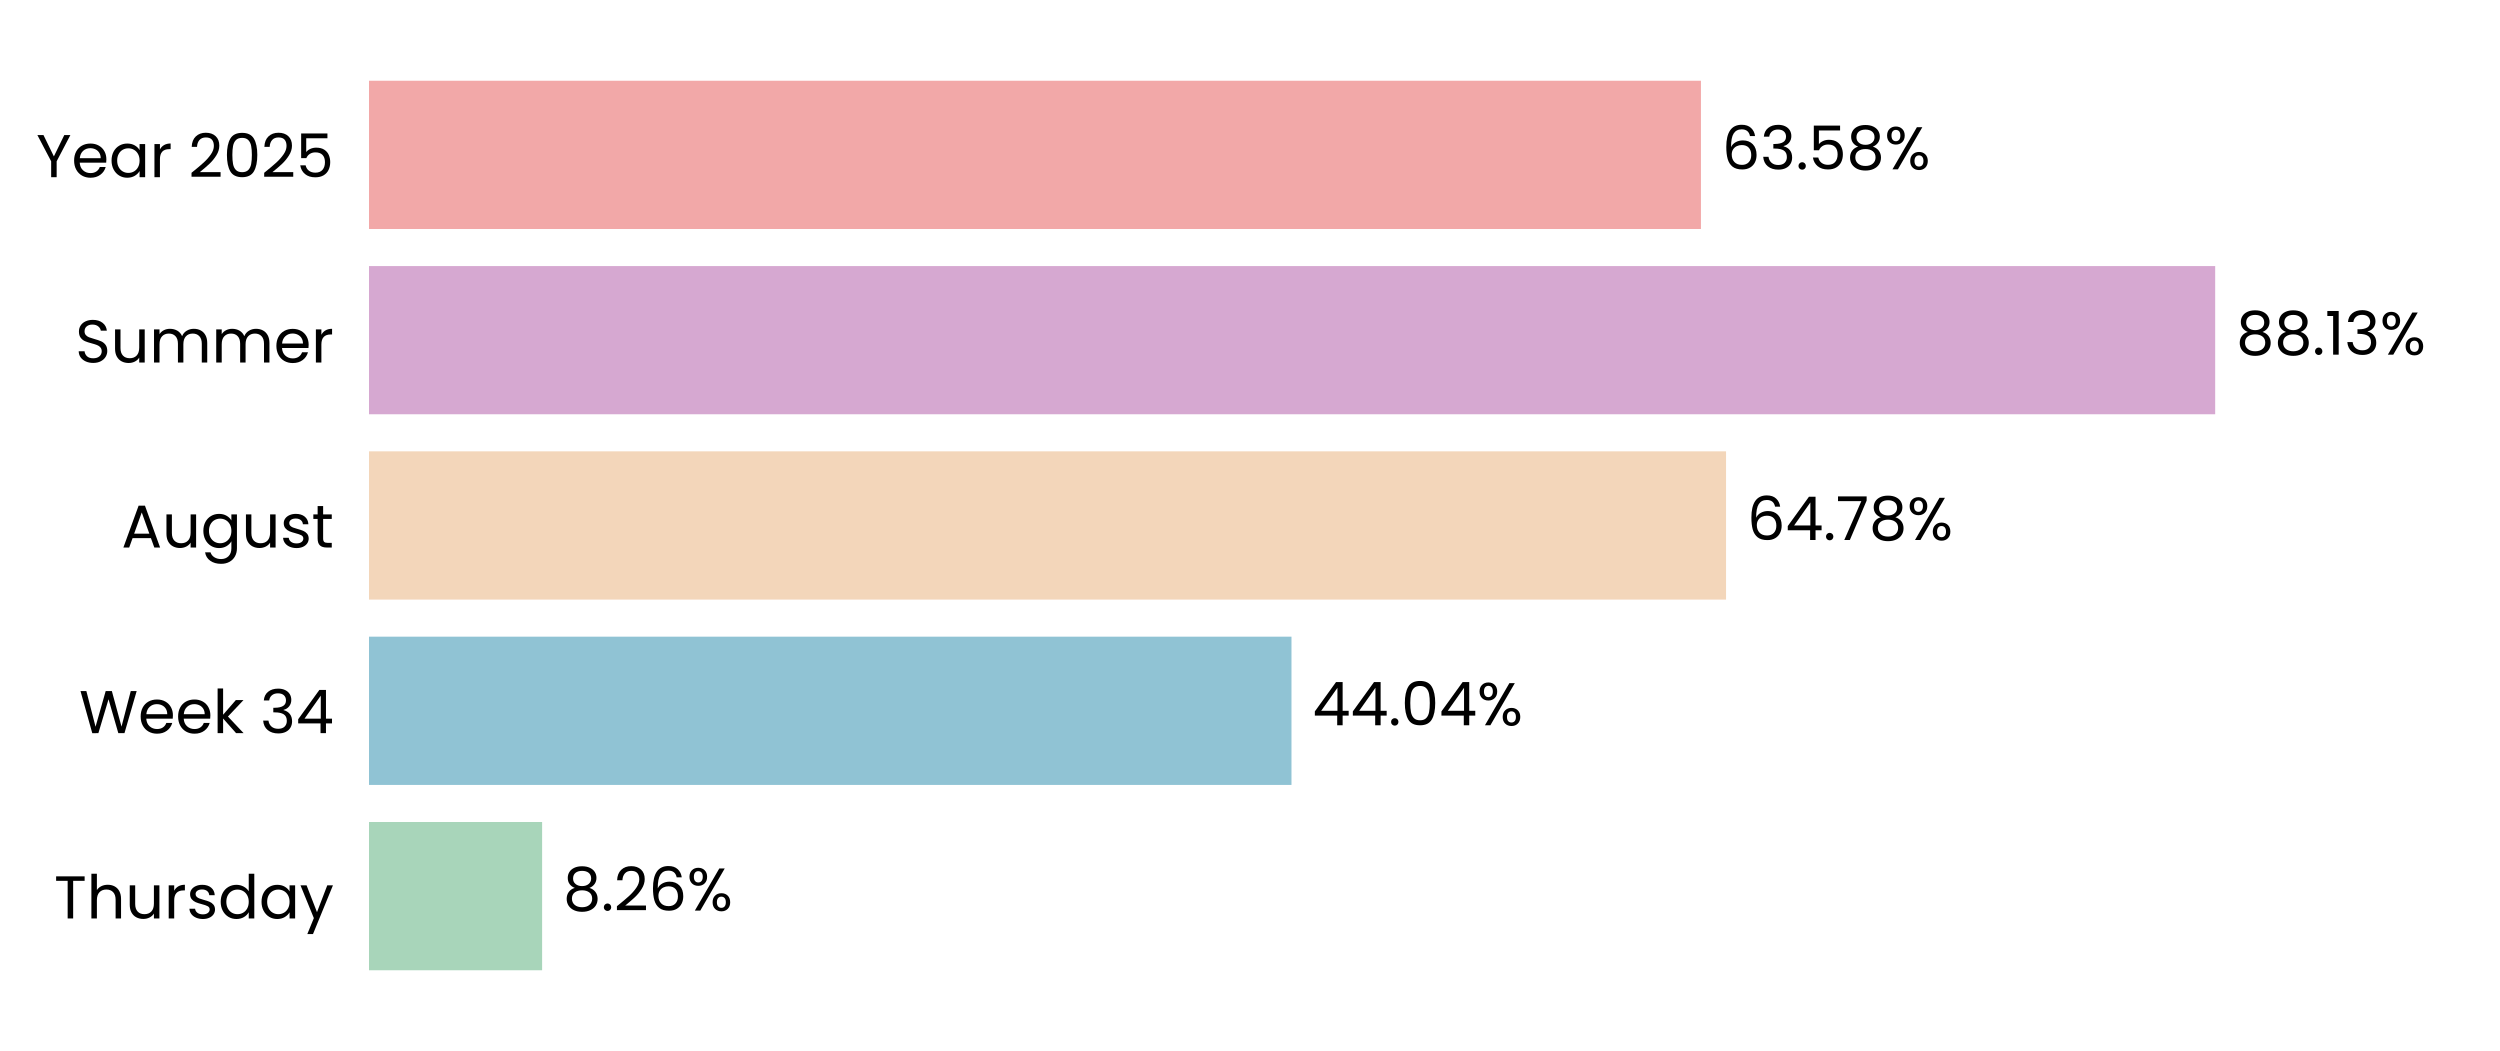
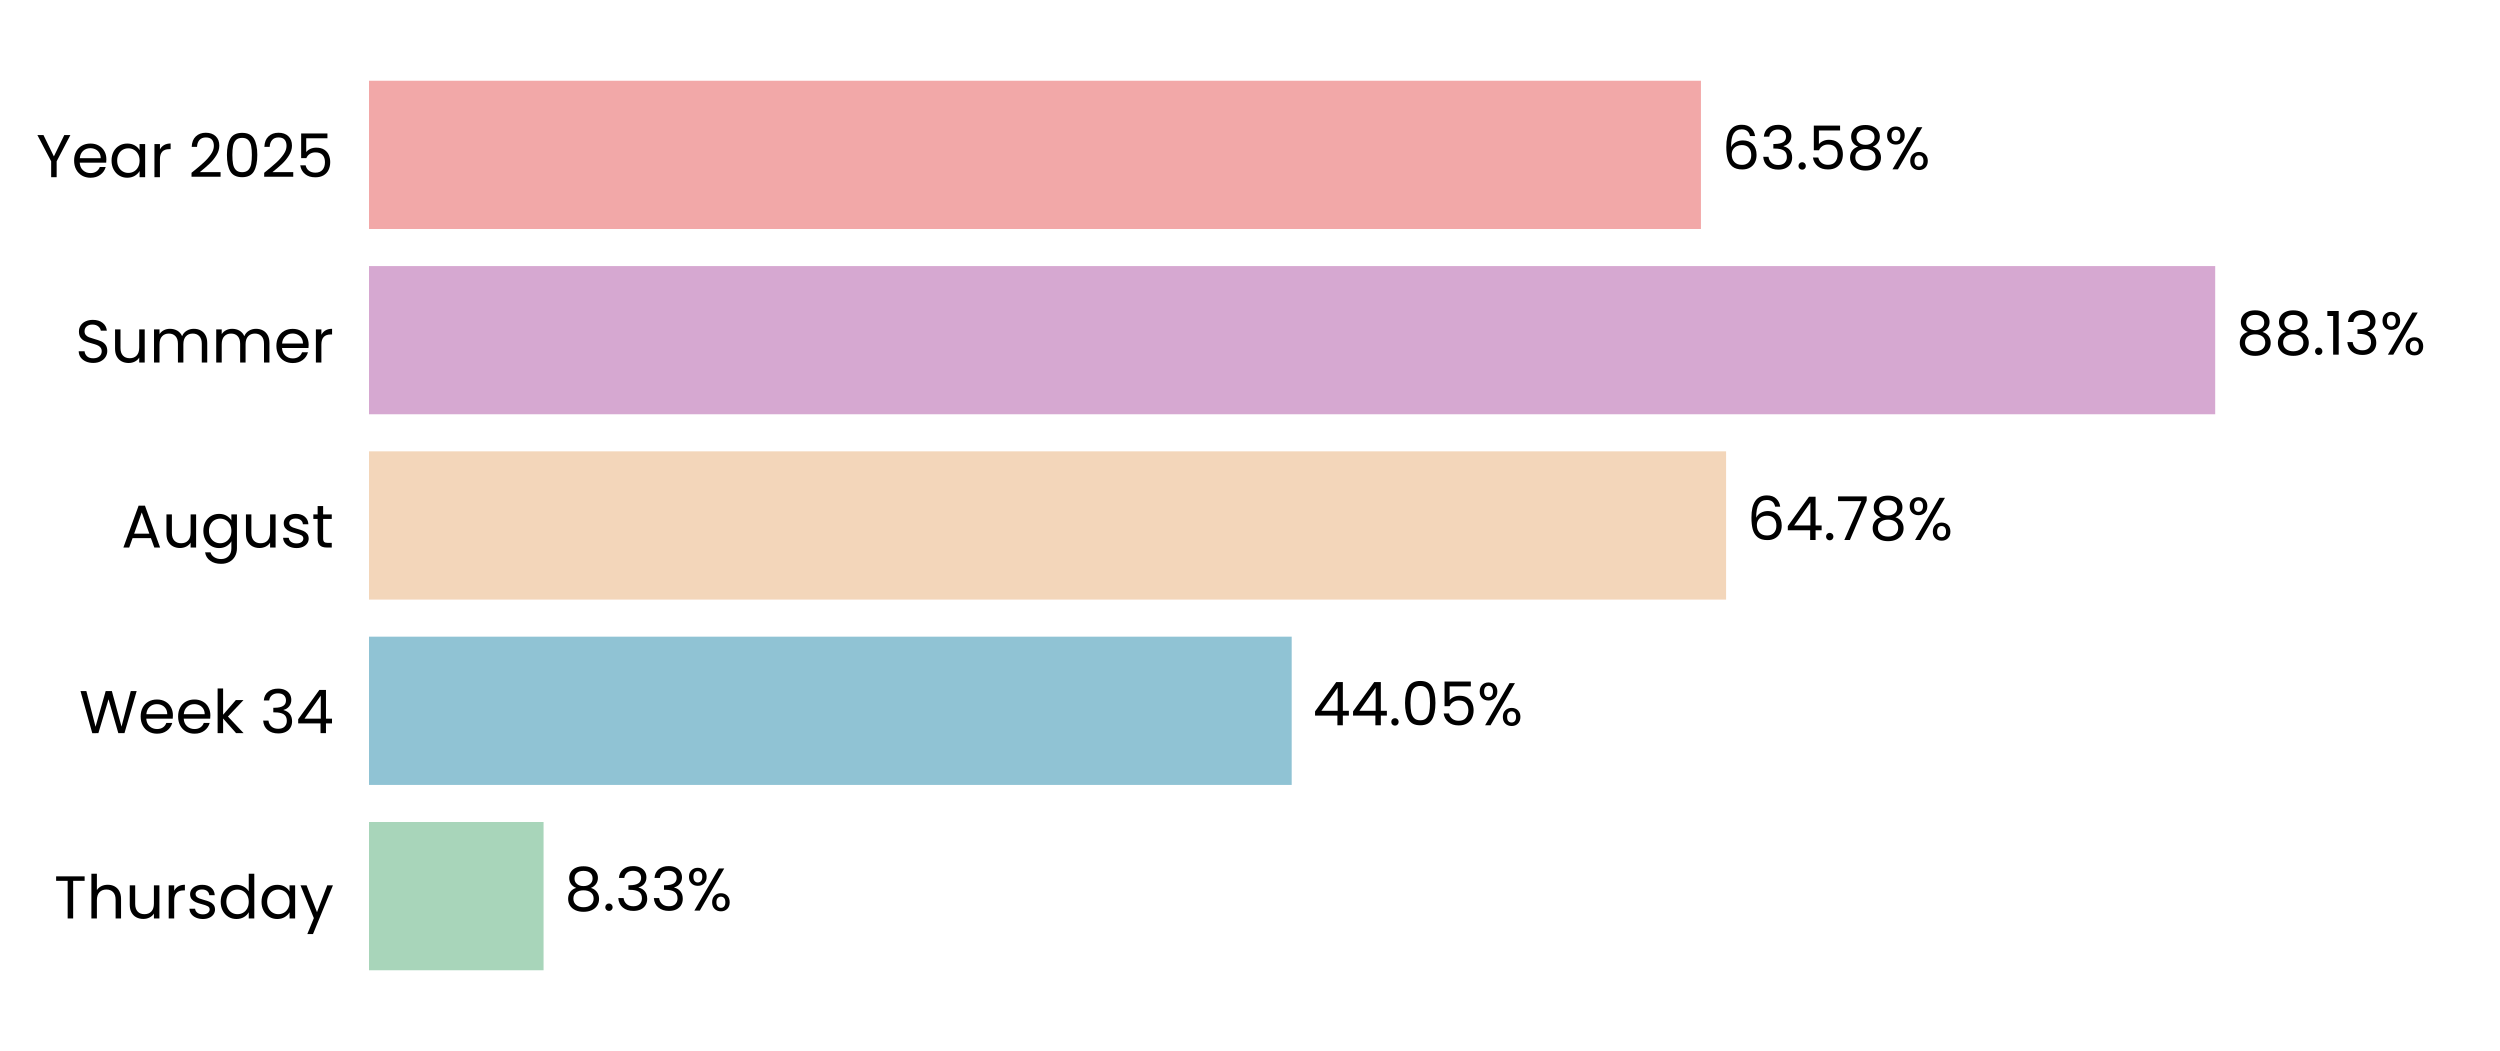
<svg xmlns="http://www.w3.org/2000/svg" xmlns:xlink="http://www.w3.org/1999/xlink" width="496.691pt" height="208.8pt" viewBox="0 0 496.691 208.8" version="1.1">
  <defs>
    <style type="text/css">*{stroke-linejoin: round; stroke-linecap: butt}</style>
  </defs>
  <g id="figure_1">
    <g id="patch_1">
      <path d="M 0 208.8  L 496.691 208.8  L 496.691 0  L 0 0  L 0 208.8  z " style="fill: none" />
    </g>
    <g id="axes_1">
      <g id="patch_2">
        <path d="M 73.311 201.6  L 489.491 201.6  L 489.491 7.2  L 73.311 7.2  L 73.311 201.6  z " style="fill: none" />
      </g>
      <g id="patch_3">
-         <path d="M 73.311 192.764  L 107.704 192.764  L 107.704 163.309  L 73.311 163.309  z " clip-path="url(#p0ff47cfff2)" style="fill: #a8d5ba" />
+         <path d="M 73.311 192.764  L 107.993 192.764  L 107.993 163.309  L 73.311 163.309  z " clip-path="url(#pc4ed9aaf51)" style="fill: #a8d5ba" />
      </g>
      <g id="patch_4">
-         <path d="M 73.311 155.945  L 256.587 155.945  L 256.587 126.491  L 73.311 126.491  z " clip-path="url(#p0ff47cfff2)" style="fill: #90c3d4" />
+         <path d="M 73.311 155.945  L 256.629 155.945  L 256.629 126.491  L 73.311 126.491  z " clip-path="url(#pc4ed9aaf51)" style="fill: #90c3d4" />
      </g>
      <g id="patch_5">
-         <path d="M 73.311 119.127  L 342.924 119.127  L 342.924 89.673  L 73.311 89.673  z " clip-path="url(#p0ff47cfff2)" style="fill: #f3d6ba" />
+         <path d="M 73.311 119.127  L 342.933 119.127  L 342.933 89.673  L 73.311 89.673  z " clip-path="url(#pc4ed9aaf51)" style="fill: #f3d6ba" />
      </g>
      <g id="patch_6">
-         <path d="M 73.311 82.309  L 440.104 82.309  L 440.104 52.855  L 73.311 52.855  z " clip-path="url(#p0ff47cfff2)" style="fill: #d6a8d1" />
+         <path d="M 73.311 82.309  L 440.108 82.309  L 440.108 52.855  L 73.311 52.855  z " clip-path="url(#pc4ed9aaf51)" style="fill: #d6a8d1" />
      </g>
      <g id="patch_7">
-         <path d="M 73.311 45.491  L 337.936 45.491  L 337.936 16.036  L 73.311 16.036  z " clip-path="url(#p0ff47cfff2)" style="fill: #f2a8a8" />
+         <path d="M 73.311 45.491  L 337.937 45.491  L 337.937 16.036  L 73.311 16.036  z " clip-path="url(#pc4ed9aaf51)" style="fill: #f2a8a8" />
      </g>
      <g id="matplotlib.axis_1">
        <g id="ytick_1">
          <g id="text_1">
            <g transform="translate(10.74188 182.4764) scale(0.12 -0.12)">
              <defs>
                <path id="Poppins-Regular-54" d="M 3238 4461  L 3238 3987  L 2022 3987  L 2022 0  L 1440 0  L 1440 3987  L 218 3987  L 218 4461  L 3238 4461  z " transform="scale(0.015625)" />
                <path id="Poppins-Regular-68" d="M 2234 3571  Q 2630 3571 2950 3401  Q 3270 3232 3452 2893  Q 3635 2554 3635 2067  L 3635 0  L 3059 0  L 3059 1984  Q 3059 2509 2796 2787  Q 2534 3066 2080 3066  Q 1619 3066 1347 2778  Q 1075 2490 1075 1939  L 1075 0  L 493 0  L 493 4736  L 1075 4736  L 1075 3008  Q 1248 3277 1552 3424  Q 1856 3571 2234 3571  z " transform="scale(0.015625)" />
                <path id="Poppins-Regular-75" d="M 3603 3507  L 3603 0  L 3021 0  L 3021 518  Q 2854 250 2556 99  Q 2259 -51 1901 -51  Q 1491 -51 1164 118  Q 838 288 649 627  Q 461 966 461 1453  L 461 3507  L 1037 3507  L 1037 1530  Q 1037 1011 1299 732  Q 1562 454 2016 454  Q 2483 454 2752 742  Q 3021 1030 3021 1581  L 3021 3507  L 3603 3507  z " transform="scale(0.015625)" />
                <path id="Poppins-Regular-72" d="M 1075 2938  Q 1229 3238 1513 3404  Q 1798 3571 2208 3571  L 2208 2970  L 2054 2970  Q 1075 2970 1075 1907  L 1075 0  L 493 0  L 493 3507  L 1075 3507  L 1075 2938  z " transform="scale(0.015625)" />
                <path id="Poppins-Regular-73" d="M 1734 -58  Q 1331 -58 1011 80  Q 691 218 505 464  Q 320 710 301 1030  L 902 1030  Q 928 768 1149 601  Q 1370 435 1728 435  Q 2061 435 2253 582  Q 2445 730 2445 954  Q 2445 1184 2240 1296  Q 2035 1408 1606 1517  Q 1216 1619 969 1724  Q 723 1830 547 2038  Q 371 2246 371 2586  Q 371 2854 531 3078  Q 691 3302 985 3433  Q 1280 3565 1658 3565  Q 2240 3565 2598 3270  Q 2957 2976 2982 2464  L 2400 2464  Q 2381 2739 2179 2905  Q 1978 3072 1638 3072  Q 1325 3072 1139 2937  Q 954 2803 954 2586  Q 954 2413 1066 2301  Q 1178 2189 1347 2121  Q 1517 2054 1818 1971  Q 2195 1869 2432 1769  Q 2669 1670 2838 1472  Q 3008 1274 3014 954  Q 3014 666 2854 435  Q 2694 205 2403 73  Q 2112 -58 1734 -58  z " transform="scale(0.015625)" />
                <path id="Poppins-Regular-64" d="M 275 1766  Q 275 2304 492 2710  Q 710 3117 1091 3341  Q 1472 3565 1946 3565  Q 2355 3565 2707 3376  Q 3059 3187 3245 2880  L 3245 4736  L 3834 4736  L 3834 0  L 3245 0  L 3245 659  Q 3072 346 2733 144  Q 2394 -58 1939 -58  Q 1472 -58 1091 172  Q 710 403 492 819  Q 275 1235 275 1766  z M 3245 1760  Q 3245 2157 3085 2451  Q 2925 2746 2653 2902  Q 2381 3059 2054 3059  Q 1728 3059 1459 2905  Q 1190 2752 1030 2457  Q 870 2163 870 1766  Q 870 1363 1030 1065  Q 1190 768 1459 611  Q 1728 454 2054 454  Q 2381 454 2653 611  Q 2925 768 3085 1065  Q 3245 1363 3245 1760  z " transform="scale(0.015625)" />
                <path id="Poppins-Regular-61" d="M 275 1766  Q 275 2304 492 2710  Q 710 3117 1091 3341  Q 1472 3565 1939 3565  Q 2400 3565 2739 3366  Q 3078 3168 3245 2867  L 3245 3507  L 3834 3507  L 3834 0  L 3245 0  L 3245 653  Q 3072 346 2729 144  Q 2387 -58 1933 -58  Q 1466 -58 1088 172  Q 710 403 492 819  Q 275 1235 275 1766  z M 3245 1760  Q 3245 2157 3085 2451  Q 2925 2746 2653 2902  Q 2381 3059 2054 3059  Q 1728 3059 1459 2905  Q 1190 2752 1030 2457  Q 870 2163 870 1766  Q 870 1363 1030 1065  Q 1190 768 1459 611  Q 1728 454 2054 454  Q 2381 454 2653 611  Q 2925 768 3085 1065  Q 3245 1363 3245 1760  z " transform="scale(0.015625)" />
                <path id="Poppins-Regular-79" d="M 3514 3507  L 1402 -1651  L 800 -1651  L 1491 38  L 77 3507  L 723 3507  L 1824 666  L 2912 3507  L 3514 3507  z " transform="scale(0.015625)" />
              </defs>
              <use xlink:href="#Poppins-Regular-54" />
              <use xlink:href="#Poppins-Regular-68" transform="translate(54.09999 0)" />
              <use xlink:href="#Poppins-Regular-75" transform="translate(118.1 0)" />
              <use xlink:href="#Poppins-Regular-72" transform="translate(182.1 0)" />
              <use xlink:href="#Poppins-Regular-73" transform="translate(219.3999 0)" />
              <use xlink:href="#Poppins-Regular-64" transform="translate(271.5999 0)" />
              <use xlink:href="#Poppins-Regular-61" transform="translate(339.1999 0)" />
              <use xlink:href="#Poppins-Regular-79" transform="translate(406.7999 0)" />
            </g>
          </g>
        </g>
        <g id="ytick_2">
          <g id="text_2">
            <g transform="translate(15.71813 145.6582) scale(0.12 -0.12)">
              <defs>
                <path id="Poppins-Regular-57" d="M 6099 4461  L 4806 0  L 4154 0  L 3117 3590  L 2042 0  L 1395 -6  L 147 4461  L 768 4461  L 1741 678  L 2816 4461  L 3469 4461  L 4493 691  L 5472 4461  L 6099 4461  z " transform="scale(0.015625)" />
                <path id="Poppins-Regular-65" d="M 3693 1888  Q 3693 1722 3674 1536  L 870 1536  Q 902 1018 1225 726  Q 1549 435 2010 435  Q 2387 435 2640 611  Q 2893 787 2995 1082  L 3622 1082  Q 3482 576 3059 259  Q 2637 -58 2010 -58  Q 1510 -58 1116 166  Q 723 390 499 803  Q 275 1216 275 1760  Q 275 2304 492 2713  Q 710 3123 1104 3344  Q 1498 3565 2010 3565  Q 2509 3565 2893 3347  Q 3277 3130 3485 2749  Q 3693 2368 3693 1888  z M 3091 2010  Q 3091 2342 2944 2582  Q 2797 2822 2544 2947  Q 2291 3072 1984 3072  Q 1542 3072 1232 2790  Q 922 2509 877 2010  L 3091 2010  z " transform="scale(0.015625)" />
                <path id="Poppins-Regular-6b" d="M 2451 0  L 1075 1549  L 1075 0  L 493 0  L 493 4736  L 1075 4736  L 1075 1952  L 2426 3507  L 3238 3507  L 1587 1760  L 3245 0  L 2451 0  z " transform="scale(0.015625)" />
                <path id="Poppins-Regular-20" transform="scale(0.015625)" />
                <path id="Poppins-Regular-33" d="M 384 3462  Q 429 4051 838 4384  Q 1248 4717 1901 4717  Q 2336 4717 2653 4560  Q 2970 4403 3133 4134  Q 3296 3866 3296 3526  Q 3296 3130 3069 2842  Q 2842 2554 2477 2470  L 2477 2438  Q 2893 2336 3136 2035  Q 3379 1734 3379 1248  Q 3379 883 3212 592  Q 3046 301 2713 134  Q 2381 -32 1914 -32  Q 1235 -32 800 323  Q 365 678 314 1331  L 877 1331  Q 922 947 1190 704  Q 1459 461 1907 461  Q 2355 461 2588 694  Q 2822 928 2822 1299  Q 2822 1779 2502 1990  Q 2182 2202 1536 2202  L 1389 2202  L 1389 2688  L 1542 2688  Q 2131 2694 2432 2883  Q 2733 3072 2733 3469  Q 2733 3808 2512 4013  Q 2291 4218 1882 4218  Q 1485 4218 1241 4013  Q 998 3808 954 3462  L 384 3462  z " transform="scale(0.015625)" />
                <path id="Poppins-Regular-34" d="M 256 1030  L 256 1472  L 2502 4582  L 3200 4582  L 3200 1536  L 3840 1536  L 3840 1030  L 3200 1030  L 3200 0  L 2624 0  L 2624 1030  L 256 1030  z M 2650 3974  L 928 1536  L 2650 1536  L 2650 3974  z " transform="scale(0.015625)" />
              </defs>
              <use xlink:href="#Poppins-Regular-57" />
              <use xlink:href="#Poppins-Regular-65" transform="translate(97.59999 0)" />
              <use xlink:href="#Poppins-Regular-65" transform="translate(159.6 0)" />
              <use xlink:href="#Poppins-Regular-6b" transform="translate(221.6 0)" />
              <use xlink:href="#Poppins-Regular-20" transform="translate(273.0999 0)" />
              <use xlink:href="#Poppins-Regular-33" transform="translate(299.7999 0)" />
              <use xlink:href="#Poppins-Regular-34" transform="translate(358.6999 0)" />
            </g>
          </g>
        </g>
        <g id="ytick_3">
          <g id="text_3">
            <g transform="translate(24.11812 108.78) scale(0.12 -0.12)">
              <defs>
                <path id="Poppins-Regular-41" d="M 3130 992  L 1184 992  L 826 0  L 211 0  L 1824 4435  L 2496 4435  L 4102 0  L 3488 0  L 3130 992  z M 2963 1466  L 2157 3718  L 1350 1466  L 2963 1466  z " transform="scale(0.015625)" />
                <path id="Poppins-Regular-67" d="M 1939 3565  Q 2394 3565 2736 3366  Q 3078 3168 3245 2867  L 3245 3507  L 3834 3507  L 3834 -77  Q 3834 -557 3629 -931  Q 3424 -1306 3043 -1517  Q 2662 -1728 2157 -1728  Q 1466 -1728 1005 -1401  Q 544 -1075 461 -512  L 1037 -512  Q 1133 -832 1433 -1027  Q 1734 -1222 2157 -1222  Q 2637 -1222 2941 -921  Q 3245 -621 3245 -77  L 3245 659  Q 3072 352 2733 147  Q 2394 -58 1939 -58  Q 1472 -58 1091 172  Q 710 403 492 819  Q 275 1235 275 1766  Q 275 2304 492 2710  Q 710 3117 1091 3341  Q 1472 3565 1939 3565  z M 3245 1760  Q 3245 2157 3085 2451  Q 2925 2746 2653 2902  Q 2381 3059 2054 3059  Q 1728 3059 1459 2905  Q 1190 2752 1030 2457  Q 870 2163 870 1766  Q 870 1363 1030 1065  Q 1190 768 1459 611  Q 1728 454 2054 454  Q 2381 454 2653 611  Q 2925 768 3085 1065  Q 3245 1363 3245 1760  z " transform="scale(0.015625)" />
                <path id="Poppins-Regular-74" d="M 1203 3027  L 1203 960  Q 1203 704 1312 598  Q 1421 493 1690 493  L 2118 493  L 2118 0  L 1594 0  Q 1107 0 864 224  Q 621 448 621 960  L 621 3027  L 166 3027  L 166 3507  L 621 3507  L 621 4390  L 1203 4390  L 1203 3507  L 2118 3507  L 2118 3027  L 1203 3027  z " transform="scale(0.015625)" />
              </defs>
              <use xlink:href="#Poppins-Regular-41" />
              <use xlink:href="#Poppins-Regular-75" transform="translate(67.39999 0)" />
              <use xlink:href="#Poppins-Regular-67" transform="translate(131.4 0)" />
              <use xlink:href="#Poppins-Regular-75" transform="translate(199 0)" />
              <use xlink:href="#Poppins-Regular-73" transform="translate(263 0)" />
              <use xlink:href="#Poppins-Regular-74" transform="translate(315.2 0)" />
            </g>
          </g>
        </g>
        <g id="ytick_4">
          <g id="text_4">
            <g transform="translate(14.95125 72.02182) scale(0.12 -0.12)">
              <defs>
                <path id="Poppins-Regular-53" d="M 1907 -45  Q 1466 -45 1117 112  Q 768 269 569 547  Q 371 826 365 1190  L 986 1190  Q 1018 877 1245 662  Q 1472 448 1907 448  Q 2323 448 2563 656  Q 2803 864 2803 1190  Q 2803 1446 2662 1606  Q 2522 1766 2310 1849  Q 2099 1933 1741 2029  Q 1299 2144 1033 2259  Q 768 2374 579 2620  Q 390 2867 390 3283  Q 390 3648 576 3929  Q 762 4211 1098 4364  Q 1434 4518 1869 4518  Q 2496 4518 2896 4204  Q 3296 3891 3347 3373  L 2707 3373  Q 2675 3629 2438 3824  Q 2202 4019 1811 4019  Q 1446 4019 1216 3830  Q 986 3642 986 3302  Q 986 3059 1123 2905  Q 1261 2752 1462 2672  Q 1664 2592 2029 2490  Q 2470 2368 2739 2249  Q 3008 2131 3200 1884  Q 3392 1638 3392 1216  Q 3392 890 3219 602  Q 3046 314 2707 134  Q 2368 -45 1907 -45  z " transform="scale(0.015625)" />
                <path id="Poppins-Regular-6d" d="M 4710 3571  Q 5120 3571 5440 3401  Q 5760 3232 5945 2893  Q 6131 2554 6131 2067  L 6131 0  L 5555 0  L 5555 1984  Q 5555 2509 5296 2787  Q 5037 3066 4595 3066  Q 4141 3066 3872 2774  Q 3603 2483 3603 1933  L 3603 0  L 3027 0  L 3027 1984  Q 3027 2509 2768 2787  Q 2509 3066 2067 3066  Q 1613 3066 1344 2774  Q 1075 2483 1075 1933  L 1075 0  L 493 0  L 493 3507  L 1075 3507  L 1075 3002  Q 1248 3277 1539 3424  Q 1830 3571 2182 3571  Q 2624 3571 2963 3372  Q 3302 3174 3469 2790  Q 3616 3162 3955 3366  Q 4294 3571 4710 3571  z " transform="scale(0.015625)" />
              </defs>
              <use xlink:href="#Poppins-Regular-53" />
              <use xlink:href="#Poppins-Regular-75" transform="translate(58.7 0)" />
              <use xlink:href="#Poppins-Regular-6d" transform="translate(122.7 0)" />
              <use xlink:href="#Poppins-Regular-6d" transform="translate(225.7 0)" />
              <use xlink:href="#Poppins-Regular-65" transform="translate(328.7 0)" />
              <use xlink:href="#Poppins-Regular-72" transform="translate(390.6999 0)" />
            </g>
          </g>
        </g>
        <g id="ytick_5">
          <g id="text_5">
            <g transform="translate(7.2 35.20364) scale(0.12 -0.12)">
              <defs>
                <path id="Poppins-Regular-59" d="M 3616 4461  L 2163 1683  L 2163 0  L 1581 0  L 1581 1683  L 122 4461  L 768 4461  L 1869 2202  L 2970 4461  L 3616 4461  z " transform="scale(0.015625)" />
                <path id="Poppins-Regular-32" d="M 326 467  Q 1139 1120 1600 1539  Q 2061 1958 2377 2416  Q 2694 2874 2694 3315  Q 2694 3731 2492 3971  Q 2291 4211 1843 4211  Q 1408 4211 1168 3939  Q 928 3667 909 3213  L 346 3213  Q 371 3930 780 4320  Q 1190 4710 1837 4710  Q 2496 4710 2883 4345  Q 3270 3981 3270 3341  Q 3270 2810 2953 2307  Q 2637 1805 2233 1424  Q 1830 1043 1203 538  L 3405 538  L 3405 51  L 326 51  L 326 467  z " transform="scale(0.015625)" />
                <path id="Poppins-Regular-30" d="M 397 2362  Q 397 3462 755 4080  Q 1114 4698 2010 4698  Q 2899 4698 3257 4080  Q 3616 3462 3616 2362  Q 3616 1242 3257 621  Q 2899 0 2010 0  Q 1114 0 755 621  Q 397 1242 397 2362  z M 3040 2362  Q 3040 2918 2966 3305  Q 2893 3693 2665 3929  Q 2438 4166 2010 4166  Q 1574 4166 1347 3929  Q 1120 3693 1046 3305  Q 973 2918 973 2362  Q 973 1786 1046 1395  Q 1120 1005 1347 768  Q 1574 531 2010 531  Q 2438 531 2665 768  Q 2893 1005 2966 1395  Q 3040 1786 3040 2362  z " transform="scale(0.015625)" />
                <path id="Poppins-Regular-35" d="M 3347 4122  L 1101 4122  L 1101 2662  Q 1248 2867 1536 2998  Q 1824 3130 2157 3130  Q 2688 3130 3021 2909  Q 3354 2688 3498 2339  Q 3642 1990 3642 1600  Q 3642 1139 3469 774  Q 3296 410 2941 198  Q 2586 -13 2061 -13  Q 1389 -13 973 332  Q 557 678 467 1254  L 1037 1254  Q 1120 890 1389 685  Q 1658 480 2067 480  Q 2573 480 2829 784  Q 3085 1088 3085 1587  Q 3085 2086 2829 2358  Q 2573 2630 2074 2630  Q 1734 2630 1481 2467  Q 1229 2304 1114 2022  L 563 2022  L 563 4634  L 3347 4634  L 3347 4122  z " transform="scale(0.015625)" />
              </defs>
              <use xlink:href="#Poppins-Regular-59" />
              <use xlink:href="#Poppins-Regular-65" transform="translate(58.39999 0)" />
              <use xlink:href="#Poppins-Regular-61" transform="translate(120.4 0)" />
              <use xlink:href="#Poppins-Regular-72" transform="translate(188 0)" />
              <use xlink:href="#Poppins-Regular-20" transform="translate(225.3 0)" />
              <use xlink:href="#Poppins-Regular-32" transform="translate(252 0)" />
              <use xlink:href="#Poppins-Regular-30" transform="translate(309.4999 0)" />
              <use xlink:href="#Poppins-Regular-32" transform="translate(372.2999 0)" />
              <use xlink:href="#Poppins-Regular-35" transform="translate(429.7999 0)" />
            </g>
          </g>
        </g>
      </g>
      <g id="text_6">
-         <g transform="translate(111.8657 180.9164) scale(0.12 -0.12)">
+         <g transform="translate(112.1547 180.9164) scale(0.12 -0.12)">
          <defs>
            <path id="Poppins-Regular-38" d="M 1242 2406  Q 883 2547 691 2816  Q 499 3085 499 3469  Q 499 3814 672 4092  Q 845 4371 1187 4534  Q 1530 4698 2016 4698  Q 2502 4698 2844 4534  Q 3187 4371 3363 4092  Q 3539 3814 3539 3469  Q 3539 3098 3340 2819  Q 3142 2541 2797 2406  Q 3194 2285 3427 1981  Q 3661 1677 3661 1248  Q 3661 832 3456 521  Q 3251 211 2876 41  Q 2502 -128 2016 -128  Q 1530 -128 1162 41  Q 794 211 589 521  Q 384 832 384 1248  Q 384 1677 614 1984  Q 845 2291 1242 2406  z M 2976 3398  Q 2976 3789 2720 4000  Q 2464 4211 2016 4211  Q 1574 4211 1318 4000  Q 1062 3789 1062 3392  Q 1062 3034 1328 2816  Q 1594 2598 2016 2598  Q 2445 2598 2710 2819  Q 2976 3040 2976 3398  z M 2016 2150  Q 1542 2150 1241 1929  Q 941 1709 941 1267  Q 941 858 1232 608  Q 1523 358 2016 358  Q 2509 358 2797 608  Q 3085 858 3085 1267  Q 3085 1696 2790 1923  Q 2496 2150 2016 2150  z " transform="scale(0.015625)" />
            <path id="Poppins-Regular-2e" d="M 678 -38  Q 512 -38 397 77  Q 282 192 282 358  Q 282 525 397 640  Q 512 755 678 755  Q 838 755 950 640  Q 1062 525 1062 358  Q 1062 192 950 77  Q 838 -38 678 -38  z " transform="scale(0.015625)" />
-             <path id="Poppins-Regular-36" d="M 2976 3526  Q 2835 4237 2099 4237  Q 1530 4237 1248 3798  Q 966 3360 973 2355  Q 1120 2688 1462 2877  Q 1805 3066 2227 3066  Q 2886 3066 3280 2656  Q 3674 2246 3674 1523  Q 3674 1088 3504 742  Q 3334 397 2992 192  Q 2650 -13 2163 -13  Q 1504 -13 1133 281  Q 762 576 614 1094  Q 467 1613 467 2374  Q 467 4723 2106 4723  Q 2733 4723 3091 4384  Q 3450 4045 3514 3526  L 2976 3526  z M 2106 2573  Q 1830 2573 1587 2461  Q 1344 2349 1193 2121  Q 1043 1894 1043 1568  Q 1043 1082 1324 778  Q 1606 474 2131 474  Q 2579 474 2844 752  Q 3110 1030 3110 1504  Q 3110 2003 2854 2288  Q 2598 2573 2106 2573  z " transform="scale(0.015625)" />
            <path id="Poppins-Regular-25" d="M 269 3584  Q 269 4019 531 4278  Q 794 4538 1203 4538  Q 1613 4538 1875 4278  Q 2138 4019 2138 3584  Q 2138 3142 1875 2883  Q 1613 2624 1203 2624  Q 794 2624 531 2883  Q 269 3142 269 3584  z M 4006 4467  L 1414 0  L 838 0  L 3430 4467  L 4006 4467  z M 1203 4179  Q 986 4179 861 4028  Q 736 3878 736 3584  Q 736 3290 861 3136  Q 986 2982 1203 2982  Q 1421 2982 1549 3139  Q 1677 3296 1677 3584  Q 1677 3878 1549 4028  Q 1421 4179 1203 4179  z M 2720 883  Q 2720 1325 2982 1584  Q 3245 1843 3654 1843  Q 4064 1843 4323 1584  Q 4582 1325 4582 883  Q 4582 448 4323 185  Q 4064 -77 3654 -77  Q 3245 -77 2982 182  Q 2720 442 2720 883  z M 3648 1478  Q 3430 1478 3302 1328  Q 3174 1178 3174 883  Q 3174 595 3302 444  Q 3430 294 3648 294  Q 3866 294 3994 444  Q 4122 595 4122 883  Q 4122 1178 3994 1328  Q 3866 1478 3648 1478  z " transform="scale(0.015625)" />
          </defs>
          <use xlink:href="#Poppins-Regular-38" />
          <use xlink:href="#Poppins-Regular-2e" transform="translate(63.09999 0)" />
-           <use xlink:href="#Poppins-Regular-32" transform="translate(84.09998 0)" />
-           <use xlink:href="#Poppins-Regular-36" transform="translate(141.6 0)" />
-           <use xlink:href="#Poppins-Regular-25" transform="translate(205.0999 0)" />
+           <use xlink:href="#Poppins-Regular-33" transform="translate(84.09998 0)" />
+           <use xlink:href="#Poppins-Regular-33" transform="translate(143 0)" />
+           <use xlink:href="#Poppins-Regular-25" transform="translate(201.9 0)" />
        </g>
      </g>
      <g id="text_7">
-         <g transform="translate(260.7491 144.0982) scale(0.12 -0.12)">
+         <g transform="translate(260.7904 144.0982) scale(0.12 -0.12)">
          <use xlink:href="#Poppins-Regular-34" />
          <use xlink:href="#Poppins-Regular-34" transform="translate(62.89999 0)" />
          <use xlink:href="#Poppins-Regular-2e" transform="translate(125.8 0)" />
          <use xlink:href="#Poppins-Regular-30" transform="translate(146.8 0)" />
-           <use xlink:href="#Poppins-Regular-34" transform="translate(209.6 0)" />
-           <use xlink:href="#Poppins-Regular-25" transform="translate(272.5 0)" />
+           <use xlink:href="#Poppins-Regular-35" transform="translate(209.6 0)" />
+           <use xlink:href="#Poppins-Regular-25" transform="translate(272.3999 0)" />
        </g>
      </g>
      <g id="text_8">
-         <g transform="translate(347.0857 107.28) scale(0.12 -0.12)">
+         <g transform="translate(347.095 107.28) scale(0.12 -0.12)">
          <defs>
+             <path id="Poppins-Regular-36" d="M 2976 3526  Q 2835 4237 2099 4237  Q 1530 4237 1248 3798  Q 966 3360 973 2355  Q 1120 2688 1462 2877  Q 1805 3066 2227 3066  Q 2886 3066 3280 2656  Q 3674 2246 3674 1523  Q 3674 1088 3504 742  Q 3334 397 2992 192  Q 2650 -13 2163 -13  Q 1504 -13 1133 281  Q 762 576 614 1094  Q 467 1613 467 2374  Q 467 4723 2106 4723  Q 2733 4723 3091 4384  Q 3450 4045 3514 3526  L 2976 3526  z M 2106 2573  Q 1830 2573 1587 2461  Q 1344 2349 1193 2121  Q 1043 1894 1043 1568  Q 1043 1082 1324 778  Q 1606 474 2131 474  Q 2579 474 2844 752  Q 3110 1030 3110 1504  Q 3110 2003 2854 2288  Q 2598 2573 2106 2573  z " transform="scale(0.015625)" />
            <path id="Poppins-Regular-37" d="M 3245 4173  L 1466 0  L 877 0  L 2682 4115  L 211 4115  L 211 4614  L 3245 4614  L 3245 4173  z " transform="scale(0.015625)" />
          </defs>
          <use xlink:href="#Poppins-Regular-36" />
          <use xlink:href="#Poppins-Regular-34" transform="translate(63.49999 0)" />
          <use xlink:href="#Poppins-Regular-2e" transform="translate(126.4 0)" />
          <use xlink:href="#Poppins-Regular-37" transform="translate(147.4 0)" />
          <use xlink:href="#Poppins-Regular-38" transform="translate(202 0)" />
          <use xlink:href="#Poppins-Regular-25" transform="translate(265.0999 0)" />
        </g>
      </g>
      <g id="text_9">
-         <g transform="translate(444.2662 70.46182) scale(0.12 -0.12)">
+         <g transform="translate(444.2694 70.46182) scale(0.12 -0.12)">
          <defs>
            <path id="Poppins-Regular-31" d="M 243 4096  L 243 4627  L 1446 4627  L 1446 0  L 858 0  L 858 4096  L 243 4096  z " transform="scale(0.015625)" />
          </defs>
          <use xlink:href="#Poppins-Regular-38" />
          <use xlink:href="#Poppins-Regular-38" transform="translate(63.09999 0)" />
          <use xlink:href="#Poppins-Regular-2e" transform="translate(126.2 0)" />
          <use xlink:href="#Poppins-Regular-31" transform="translate(147.2 0)" />
          <use xlink:href="#Poppins-Regular-33" transform="translate(179.2 0)" />
          <use xlink:href="#Poppins-Regular-25" transform="translate(238.0999 0)" />
        </g>
      </g>
      <g id="text_10">
-         <g transform="translate(342.0981 33.64364) scale(0.12 -0.12)">
+         <g transform="translate(342.0989 33.64364) scale(0.12 -0.12)">
          <use xlink:href="#Poppins-Regular-36" />
          <use xlink:href="#Poppins-Regular-33" transform="translate(63.49999 0)" />
          <use xlink:href="#Poppins-Regular-2e" transform="translate(122.4 0)" />
          <use xlink:href="#Poppins-Regular-35" transform="translate(143.4 0)" />
          <use xlink:href="#Poppins-Regular-38" transform="translate(206.2 0)" />
          <use xlink:href="#Poppins-Regular-25" transform="translate(269.2999 0)" />
        </g>
      </g>
    </g>
  </g>
  <defs>
-     <clipPath id="p0ff47cfff2">
+     <clipPath id="pc4ed9aaf51">
      <rect x="73.311" y="7.2" width="416.18" height="194.4" />
    </clipPath>
  </defs>
</svg>
